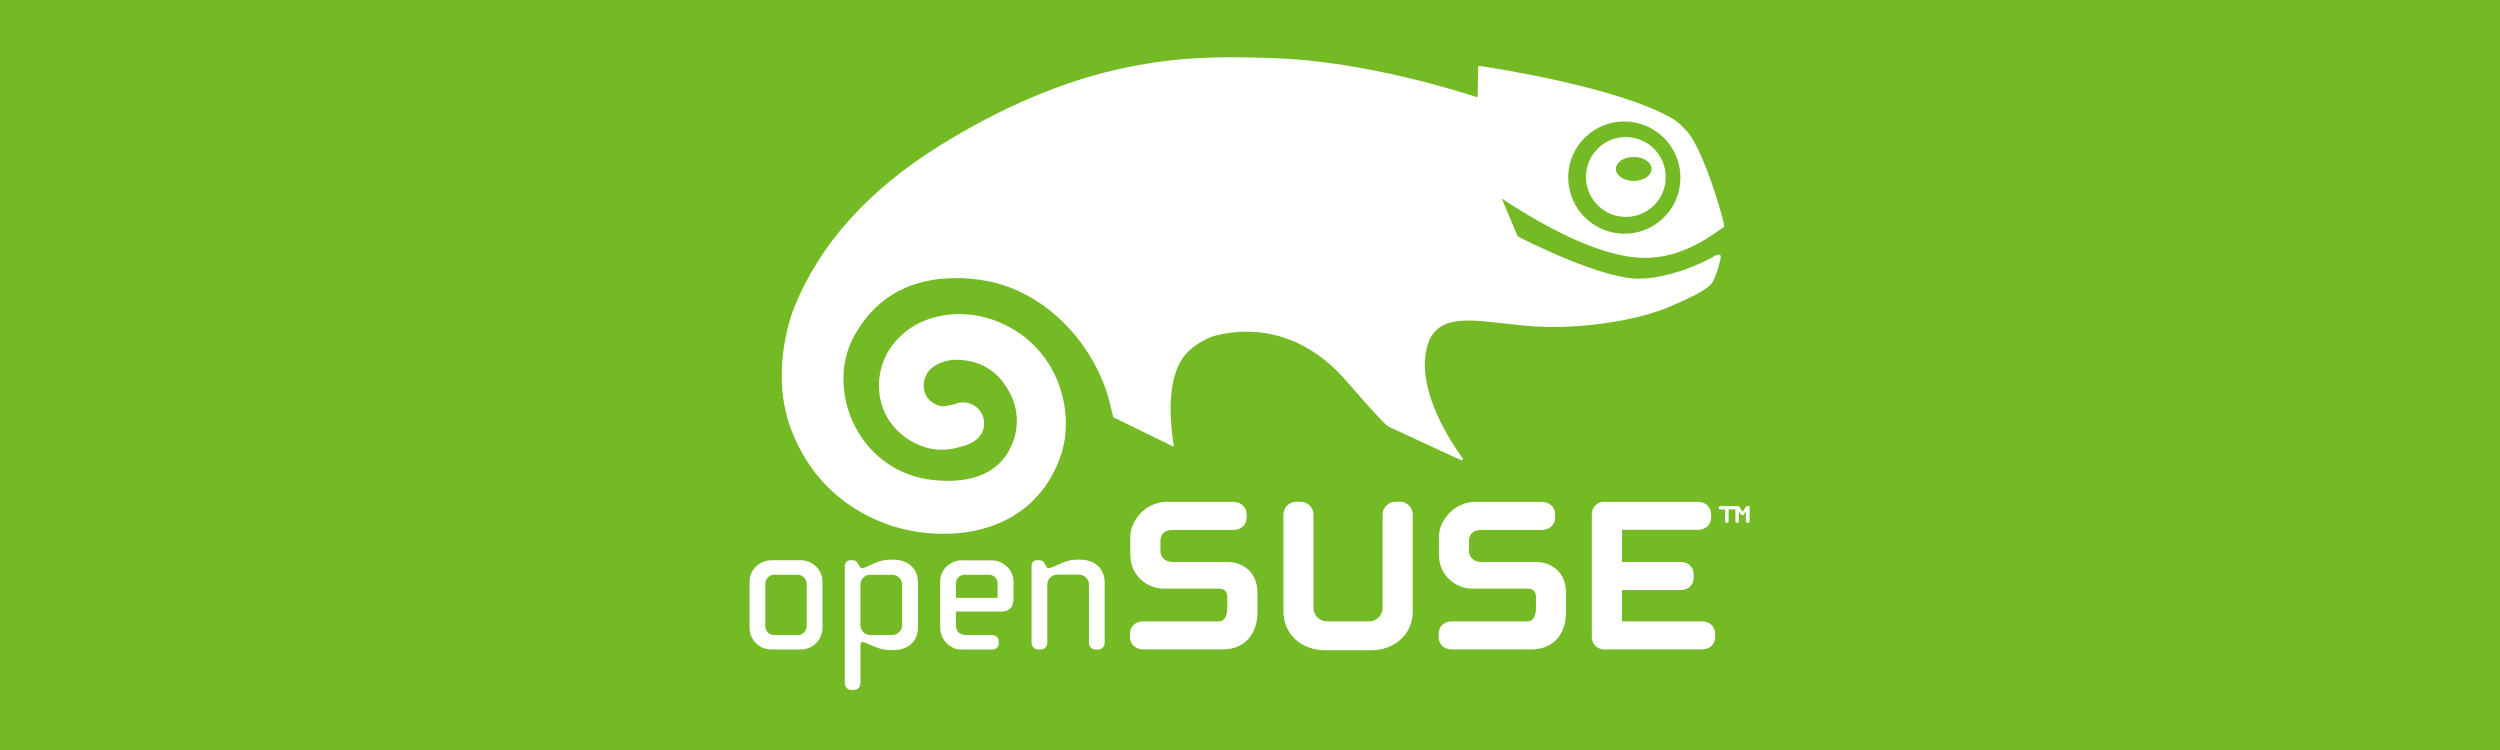
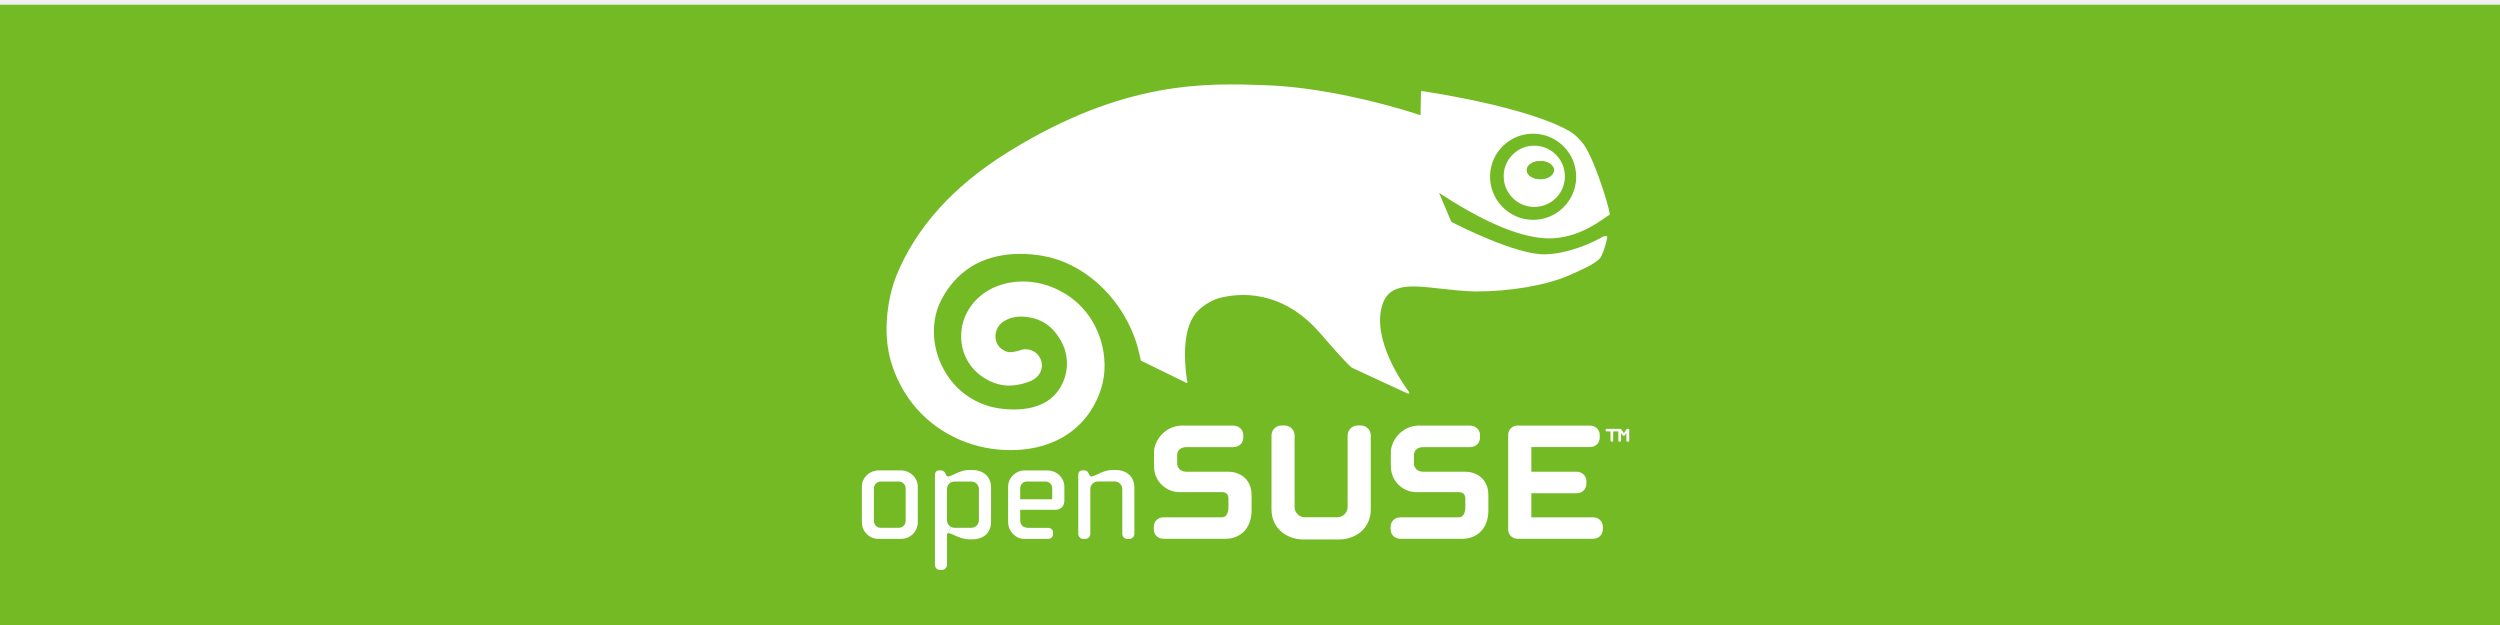
- <svg xmlns="http://www.w3.org/2000/svg" width="500cm" height="150cm" viewBox="0 0 17716.535 5314.961" id="svg2" version="1.1">
+ <svg xmlns="http://www.w3.org/2000/svg" width="500cm" height="125cm" viewBox="0 0 17716.535 4429.134" id="svg2" version="1.1">
  <defs id="defs4" />
-   <g id="layer1" transform="translate(0,4262.657)">
-     <rect style="color:#000000;clip-rule:nonzero;display:inline;overflow:visible;visibility:visible;opacity:1;isolation:auto;mix-blend-mode:normal;color-interpolation:sRGB;color-interpolation-filters:linearRGB;solid-color:#000000;solid-opacity:1;fill:#73ba25;fill-opacity:1;fill-rule:nonzero;stroke:none;stroke-width:7.087;stroke-linecap:butt;stroke-linejoin:miter;stroke-miterlimit:4;stroke-dasharray:none;stroke-dashoffset:0;stroke-opacity:1;color-rendering:auto;image-rendering:auto;shape-rendering:auto;text-rendering:auto;enable-background:accumulate" id="rect4167" width="17716.535" height="5314.96" x="-0.001" y="-4262.657" />
-     <g id="g4274" transform="matrix(1.63913,0,0,1.63913,-13949.09,-699.5138)">
+   <g id="layer1" transform="translate(0,3376.83)">
+     <rect style="color:#000000;clip-rule:nonzero;display:inline;overflow:visible;visibility:visible;opacity:1;isolation:auto;mix-blend-mode:normal;color-interpolation:sRGB;color-interpolation-filters:linearRGB;solid-color:#000000;solid-opacity:1;fill:#73ba25;fill-opacity:1;fill-rule:nonzero;stroke:none;stroke-width:7.087;stroke-linecap:butt;stroke-linejoin:miter;stroke-miterlimit:4;stroke-dasharray:none;stroke-dashoffset:0;stroke-opacity:1;color-rendering:auto;image-rendering:auto;shape-rendering:auto;text-rendering:auto;enable-background:accumulate" id="rect4167" width="17716.535" height="4395.722" x="-0.001" y="-3343.418" />
+     <g id="g4274" transform="matrix(1.257822,0,0,1.257822,-8672.665,-355.6782)">
      <path id="path4175" d="m 16028.061,80.453 c 0,3.307 -2.785,6.109 -6.249,6.109 l -2.784,0 c -3.307,0 -6.109,-2.785 -6.109,-6.109 l 0,-51.849 -29.241,0 0,51.849 c 0,3.307 -2.959,6.109 -6.44,6.109 l -2.593,0 c -3.307,0 -6.109,-2.785 -6.109,-6.109 l 0,-51.849 -21.93,0 c -3.133,0 -5.744,-2.263 -5.744,-5.744 l 0,-2.959 c 0,-3.481 2.611,-5.57 5.744,-5.57 l 76.755,0 c 2.959,0 5.048,1.062 6.092,2.785 l 14.446,21.756 14.446,-21.756 c 1.219,-1.566 2.959,-2.785 6.092,-2.785 l 9.764,0 0,66.661 c 0,3.133 -2.959,6.092 -6.44,6.092 l -0.87,-0.505 -2.785,0 c -3.307,0 -6.109,-2.785 -6.109,-6.109 l 0,-43.512 -9.572,14.62 c -1.045,1.392 -2.959,2.089 -4.7,2.089 l -1.061,0 c -1.741,0 -3.83,-0.696 -4.856,-2.089 l -9.765,-14.62 0,43.495 z" style="fill:#ffffff" />
      <path id="path4177" d="m 15925.372,566.05 0,14.098 c 0,30.981 -23.514,53.607 -56.062,53.607 l -423.444,0 c -30.807,0 -53.781,-23.149 -53.781,-53.607 l 0,-531.198 c 0,-30.633 23.844,-53.607 54.825,-53.607 l 0.174,0.522 404.665,0 c 32.547,0 56.218,22.452 56.218,53.416 l 0,14.115 c 0,30.963 -23.671,53.416 -56.218,53.416 0,0 -313.637,0 -329.127,0 0,13.941 0,125.315 0,139.065 15.507,0 253.938,0 253.938,0 32.547,0 56.218,22.818 56.218,53.781 l 0,13.941 c 0,31.155 -23.671,53.59 -56.218,53.59 0,0 -238.431,0 -253.938,0 0,13.941 0,121.66 0,135.41 15.507,0 346.706,0 346.706,0 32.721,0.017 56.044,22.818 56.044,53.451 z" style="fill:#ffffff" />
      <path id="path4179" d="m 15540.897,-1648.553 c 133.844,4.699 238.813,117.483 234.27,251.153 -2.436,64.746 -29.571,124.619 -76.93,168.828 -47.341,44.383 -108.954,67.357 -174.049,65.094 -133.67,-4.873 -238.43,-117.483 -234.079,-251.153 2.263,-64.746 29.397,-124.793 76.93,-169.002 47.324,-44.209 109.112,-67.183 173.858,-64.92 z m 170.742,246.106 c 3.133,-95.205 -71.377,-175.268 -166.565,-178.575 -46.106,-1.74 -89.983,14.62 -123.575,46.123 -33.609,31.329 -53.276,73.971 -54.669,120.094 -3.133,95.205 71.378,175.268 166.409,178.749 46.297,1.392 90.157,-14.968 123.923,-46.297 33.591,-31.503 53.085,-74.145 54.477,-120.094 z" style="fill:#73ba25" />
      <path id="path4181" d="m 15545.074,-1581.022 c 95.205,3.307 169.698,83.37 166.565,178.575 -1.392,45.949 -20.886,88.591 -54.477,120.094 -33.766,31.329 -77.626,47.69 -123.923,46.297 -95.031,-3.481 -169.524,-83.544 -166.409,-178.749 1.393,-46.123 21.06,-88.765 54.669,-120.094 33.592,-31.503 77.452,-47.864 123.575,-46.123 z m 104.778,137.673 c 0,-28.37 -34.305,-51.17 -76.582,-51.17 -42.277,0 -76.408,22.8 -76.408,51.17 0,28.022 34.114,50.996 76.408,50.996 42.294,0 76.582,-22.974 76.582,-50.996 z" style="fill:#ffffff" />
      <path id="path4183" d="m 15573.27,-1494.519 c 42.294,0 76.582,22.8 76.582,51.17 0,28.022 -34.305,50.996 -76.582,50.996 -42.277,0 -76.408,-22.974 -76.408,-50.996 0,-28.37 34.114,-51.17 76.408,-51.17 z" style="fill:#73ba25" />
      <path id="path4185" d="m 15280.519,388.346 0,85.11 c 0,97.485 -58.132,160.299 -148.812,160.299 l -345.836,0 c -32.547,0 -56.044,-22.8 -56.044,-53.607 l 0,-14.098 c 0,-30.824 23.497,-53.433 56.044,-53.433 l 328.1,0 c 35.681,0 36.707,-48.908 36.707,-54.303 l 0,-50.996 c 0,-16.709 -6.613,-36.376 -36.707,-36.376 l -240.379,0 c -68.401,0 -142.529,-56.044 -142.529,-146.375 l 0,-78.844 c 0,-61.613 58.132,-150.379 162.893,-150.379 l 0,0.696 282.325,0 c 32.895,0 57.262,23.149 57.262,53.433 l 0,14.098 c 0,30.633 -24.21,53.607 -56.061,53.607 l -262.118,0 c -34.462,0 -54.13,16.883 -54.13,46.471 l 0,46.819 c 0,19.145 16.013,45.409 51.71,45.409 l 236.708,0 c 65.251,0.017 130.867,41.093 130.867,132.469 z" style="fill:#ffffff" />
      <path id="path4187" d="m 14561.87,-4.657 c 31.52,0 56.061,24.715 56.061,56.201 l 0,418.24 c 0,97.294 -76.425,167.801 -181.882,167.801 l -195.457,0 c -105.474,0 -181.864,-70.507 -181.864,-167.801 l 0,-418.24 c 0,-31.503 24.889,-56.201 56.044,-56.201 l 17.753,0 c 31.346,0 56.218,25.237 56.218,56.201 l 0,402.767 c 0,32.199 25.933,58.132 57.958,58.132 l 182.926,0 c 31.851,0 57.958,-25.933 57.958,-58.132 l 0,-402.75 c 0,-30.963 25.238,-56.201 56.201,-56.201 l 0.365,0 17.719,0 z" style="fill:#ffffff" />
      <path id="path4189" d="m 13946.431,388.346 0,85.11 c 0,97.485 -58.48,160.299 -148.812,160.299 l -346.01,0 c -32.721,0 -56.218,-22.8 -56.218,-53.607 l 0,-14.098 c 0,-30.824 23.671,-53.433 56.218,-53.433 l 328.083,0 c 35.506,0 36.377,-48.908 36.377,-54.303 l 0,-50.996 c 0,-16.709 -6.266,-36.376 -36.377,-36.376 l -240.362,0 c -68.749,0 -142.546,-56.044 -142.546,-146.375 l 0,-78.844 c 0,-61.613 57.958,-150.379 162.91,-150.379 l 0.348,0.696 282.482,0 c 32.721,0 57.262,23.149 57.262,53.433 l 0,14.098 c 0,30.633 -24.193,53.607 -56.218,53.607 l -262.118,0 c -34.636,0 -54.303,16.883 -54.303,46.471 l 0,46.819 c 0,19.145 16.012,45.409 51.692,45.409 l 236.533,0 c 65.269,0.017 131.059,41.093 131.059,132.469 z" style="fill:#ffffff" />
      <path id="path4191" d="m 15927.982,-1069.665 17.771,-3.307 c 4.856,3.829 4.16,11.661 2.593,18.623 -3.289,16.186 -11.139,45.601 -16.534,59.525 l -4.526,11.487 c -6.248,17.057 -12.531,33.243 -24.541,42.99 -33.052,30.111 -85.963,54.129 -168.81,90.332 -128.1,56.044 -335.741,91.376 -528.588,90.158 -69.115,-1.566 -135.95,-9.225 -194.604,-15.838 -179.602,-20.538 -309.442,-35.158 -336.437,128.1 -34.114,204.682 158.402,453.224 160.316,455.47 l -0.191,6.805 -6.249,1.566 c 0,0 -306.848,-141.328 -314.35,-145.505 l -9.747,-6.945 -7.832,-7.502 c -23.148,-22.261 -69.62,-72.213 -163.954,-181.533 -182.926,-211.47 -397.007,-239.318 -562.005,-199.112 -40.206,9.573 -91.376,38.987 -124.62,72.056 -86.154,84.936 -76.407,256.026 -71.534,318.336 5.744,70.49 9.399,75.711 10.965,81.455 l -1.044,7.136 -6.092,0.696 -3.481,-2.437 -251.675,-123.053 -9.573,-41.076 c -6.44,-27.152 -13.924,-57.262 -28.196,-95.031 -89.983,-237.229 -292.229,-415.63 -515.012,-454.095 -150.552,-25.933 -425.028,-28.892 -570.359,245.409 -60.743,114.524 -57.088,263.685 9.573,389.348 67.879,128.64 189.191,211.122 332.782,226.96 142.372,15.508 249.412,-17.405 309.459,-95.205 60.57,-78.496 71.883,-185.362 28.893,-272.387 -46.123,-93.447 -115.743,-143.069 -212.515,-151.231 -73.622,-6.614 -128.274,24.019 -147.941,55.348 -5.744,9.764 -16.187,27.865 -16.361,53.607 l 0,0.87 c 0,70.142 64.224,89.287 77.278,90.175 4.003,0 23.322,-0.522 48.908,-6.962 l 12.357,-3.986 8.529,-2.976 6.265,-1.201 c 46.646,-8.528 91.55,18.971 104.604,64.398 2.263,8.337 3.481,16.709 3.481,25.046 0,30.111 -15.316,58.132 -40.728,75.189 l 1.045,-0.365 -2.785,1.566 -4.177,2.611 c -13.402,8.528 -25.76,13.228 -38.813,17.231 -36.551,11.992 -68.924,17.579 -101.471,17.579 -111.043,-0.174 -265.773,-95.727 -267.862,-275.172 -1.044,-101.297 49.778,-193.543 139.24,-252.894 103.037,-68.053 281.089,-91.202 446.262,10.095 203.289,124.445 256.375,368.097 203.289,534.331 -77.103,240.71 -293.969,369.333 -580.28,343.747 -202.767,-18.101 -391.089,-125.141 -503.176,-286.311 -49.778,-71.378 -86.677,-150.901 -106.518,-230.267 -45.775,-181.533 0.522,-374.38 34.983,-459.838 109.652,-271.691 319.555,-505.439 623.271,-694.979 l 19.145,-12.009 c 646.071,-397.024 1103.299,-381.011 1437.996,-369.35 394.761,13.75 815.768,149.856 873.901,169.176 0.191,-13.054 2.454,-130.711 2.454,-130.711 l 1.741,-4.003 4.525,-1.218 c 26.473,3.655 593.682,87.895 832.669,227.134 29.571,17.405 44.191,35.506 62.484,54.303 65.964,68.227 153.337,352.45 162.562,411.104 l -3.481,5.918 c -3.481,1.218 -11.662,7.31 -22.627,14.62 -55.695,38.987 -186.058,130.189 -353.146,115.221 -150.204,-13.228 -346.358,-99.382 -582.891,-255.156 10.461,24.541 59.699,141.154 68.054,160.821 l 3.132,3.829 c 34.306,17.753 362.911,185.188 525.995,181.882 131.529,-2.611 271.987,-66.835 328.204,-100.601 z m -152.815,-327.735 c 4.543,-133.67 -100.426,-246.454 -234.27,-251.153 -64.746,-2.263 -126.534,20.712 -173.858,64.92 -47.515,44.209 -74.667,104.255 -76.93,169.002 -4.351,133.67 100.427,246.28 234.079,251.153 65.095,2.263 126.708,-20.712 174.049,-65.094 47.342,-44.209 74.494,-104.081 76.93,-168.828 z" style="fill:#ffffff" />
      <path id="path4193" d="m 13079.144,269.818 c 22.626,-10.774 50.822,-24.019 88.069,-24.019 l 11.487,0 c 65.094,0 107.214,38.813 107.214,98.512 l 0,261.422 c 0,15.821 -12.879,28.701 -28.37,28.701 l -11.139,0 c -15.838,0 -28.37,-12.88 -28.37,-28.701 l 0,-252.023 c 0,-23.671 -19.319,-42.99 -42.816,-42.99 l -94.509,0 c -23.67,0 -42.816,19.302 -42.816,42.99 l 0,252.023 c 0,15.821 -12.879,28.701 -28.37,28.701 l -11.139,0 c -15.838,0 -28.37,-12.88 -28.37,-28.701 l 0,-333.13 c 0,-14.255 9.573,-24.349 22.8,-24.349 l 10.966,0 c 10.442,0 18.101,4.525 22.278,13.402 l 7.832,14.272 c 3.307,5.918 5.047,6.248 9.399,6.248 9.746,0 21.756,-5.918 35.854,-12.357 z" style="fill:#ffffff" />
      <path id="path4195" d="m 12891.693,340.656 0,77.104 c 0,32.913 -19.146,52.406 -50.823,52.406 0,0 -189.017,0 -197.894,0 0,8.006 0,58.132 0,58.132 0,28.701 16.187,43.686 46.994,43.686 l 109.651,0 c 16.36,0 28.37,11.313 28.37,26.804 l 0,8.702 c 0,15.664 -12.01,26.978 -28.37,26.978 l -133.67,0 c -49.43,0 -91.202,-43.86 -91.202,-95.362 l 0,-198.973 c 0,-50.822 42.99,-91.881 95.901,-91.881 l 0.174,0.348 124.794,0 c 52.911,-0.017 96.075,41.406 96.075,92.055 z m -68.576,70.316 c 0,-8.006 0,-61.787 0,-61.787 0,-21.582 -16.708,-38.291 -38.116,-38.291 l -104.082,0 c -21.582,0 -38.117,17.057 -38.117,38.291 0,0 0,53.781 0,61.787 8.355,0 171.961,0 180.315,0 z" style="fill:#ffffff" />
      <path id="path4197" d="m 12230.131,528.804 c 0,16.343 9.051,30.459 22.453,37.769 l -16.013,35.315 c -2.959,0 -6.265,5.239 -6.265,10.095 l 0,168.654 c 0,15.49 -12.706,28.37 -28.371,28.37 l -11.139,0 c -16.012,0 -28.37,-12.706 -28.37,-28.37 l 0,-508.05 c 0,-13.558 10.095,-24.349 22.105,-24.349 l 12.705,0 c 10.791,0 19.494,8.337 21.408,12.688 l 8.355,16.535 c 2.088,2.959 5.743,4.699 9.572,4.699 l 15.839,34.114 c -13.402,7.136 -22.279,21.251 -22.279,37.786 l 0,174.745 z" style="fill:#ffffff" />
      <path id="path4199" d="m 12371.459,245.974 c 65.269,0 107.215,38.796 107.215,98.494 l 0,193.908 c 0,60.726 -41.076,98.32 -107.215,98.32 l -11.661,0 c -37.42,0 -65.616,-12.862 -88.069,-23.149 -13.924,-6.422 -25.759,-11.661 -35.158,-11.661 l 16.013,-35.315 c 6.092,3.29 13.054,5.221 20.364,5.221 l 94.508,0 c 23.845,0 42.816,-19.319 42.816,-42.99 l 0,-174.745 c 0,-24.036 -18.797,-42.816 -42.816,-42.816 l -94.508,0 c -7.485,0 -14.446,1.897 -20.538,5.03 l -15.839,-34.114 c 9.399,0 21.234,-5.552 34.81,-12.166 22.801,-10.791 50.823,-24.21 88.243,-24.21 l 0,0.191 11.835,0 z" style="fill:#ffffff" />
      <path id="path4201" d="m 12065.829,340.134 0,200.522 c 0,51.519 -41.772,93.464 -92.942,93.464 l -129.493,0 c -50.996,0 -92.594,-41.946 -92.594,-93.464 l 0,-200.522 c 0,-50.822 42.99,-91.881 95.901,-91.881 l 123.227,0 c 52.911,-0.017 95.901,41.232 95.901,91.881 z m -68.227,192.673 0,-182.752 c 0,-21.234 -17.927,-39.161 -38.987,-39.161 l -100.949,0 c -21.408,0 -38.987,17.579 -38.987,39.161 l 0,182.752 c 0,21.93 16.709,38.987 38.117,38.987 l 101.819,0 c 21.582,0 38.987,-17.579 38.987,-38.987 z" style="fill:#ffffff" />
    </g>
    <g id="g4203" transform="matrix(17.40493,0,0,17.40493,10483.721,-3239.015)" />
  </g>
</svg>
